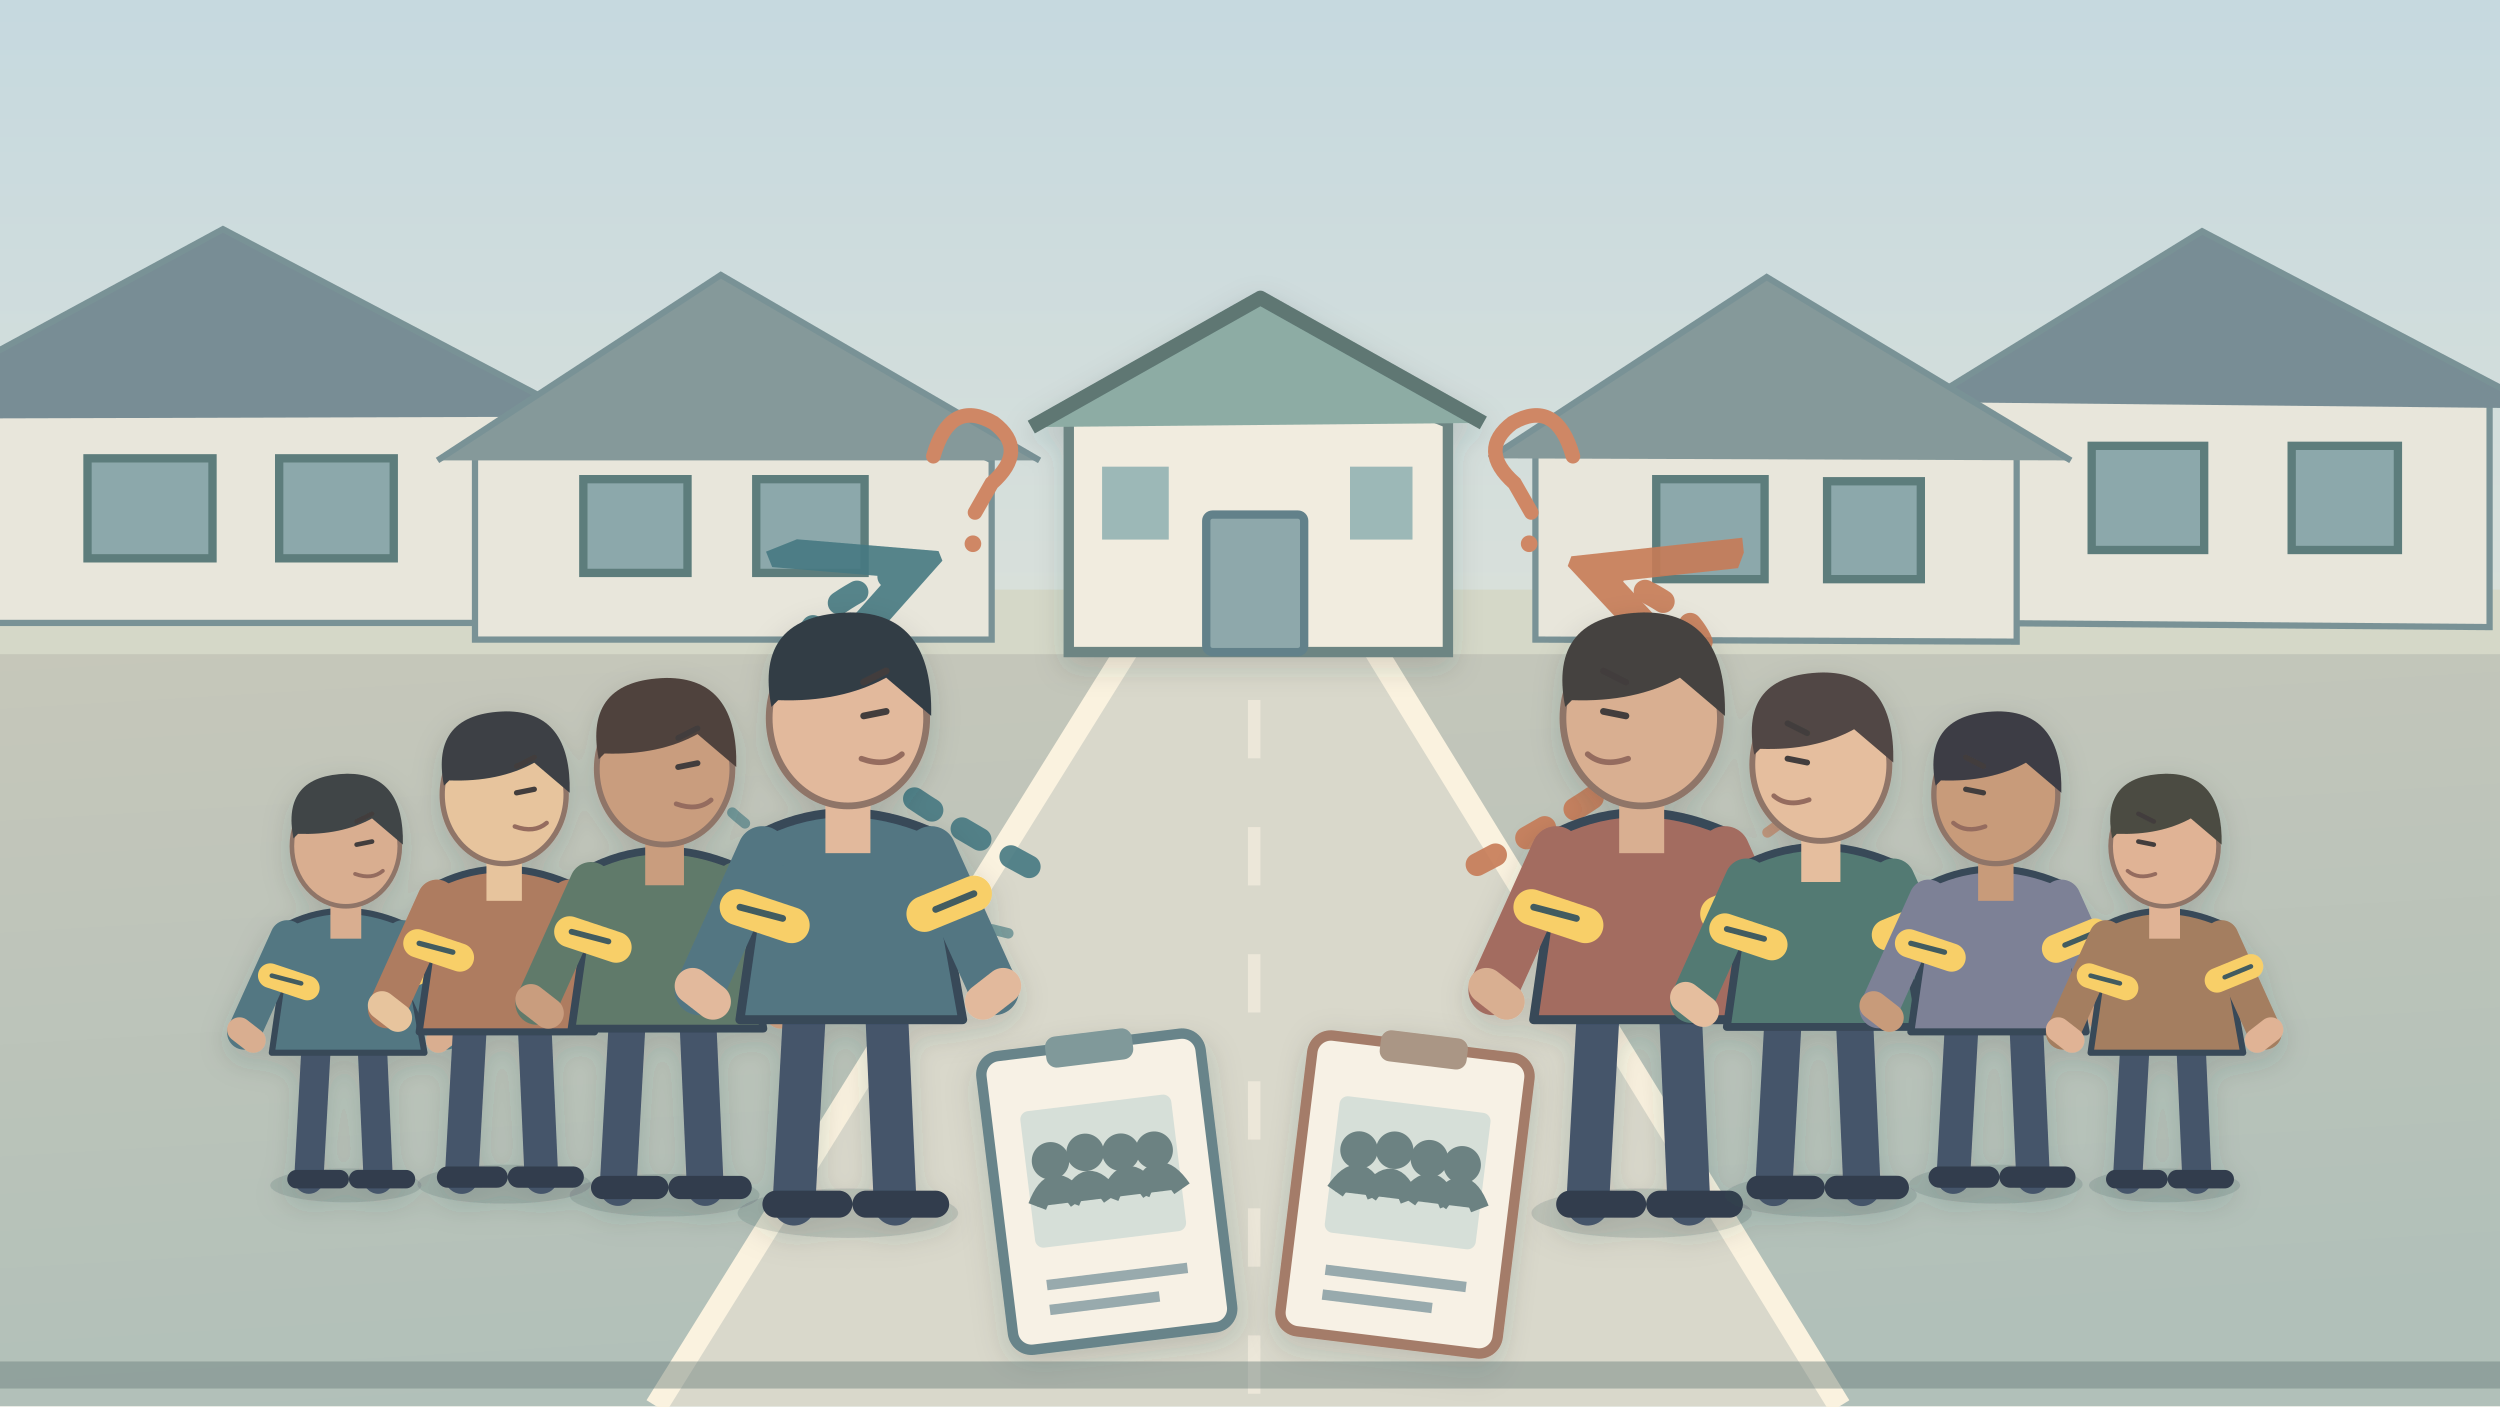
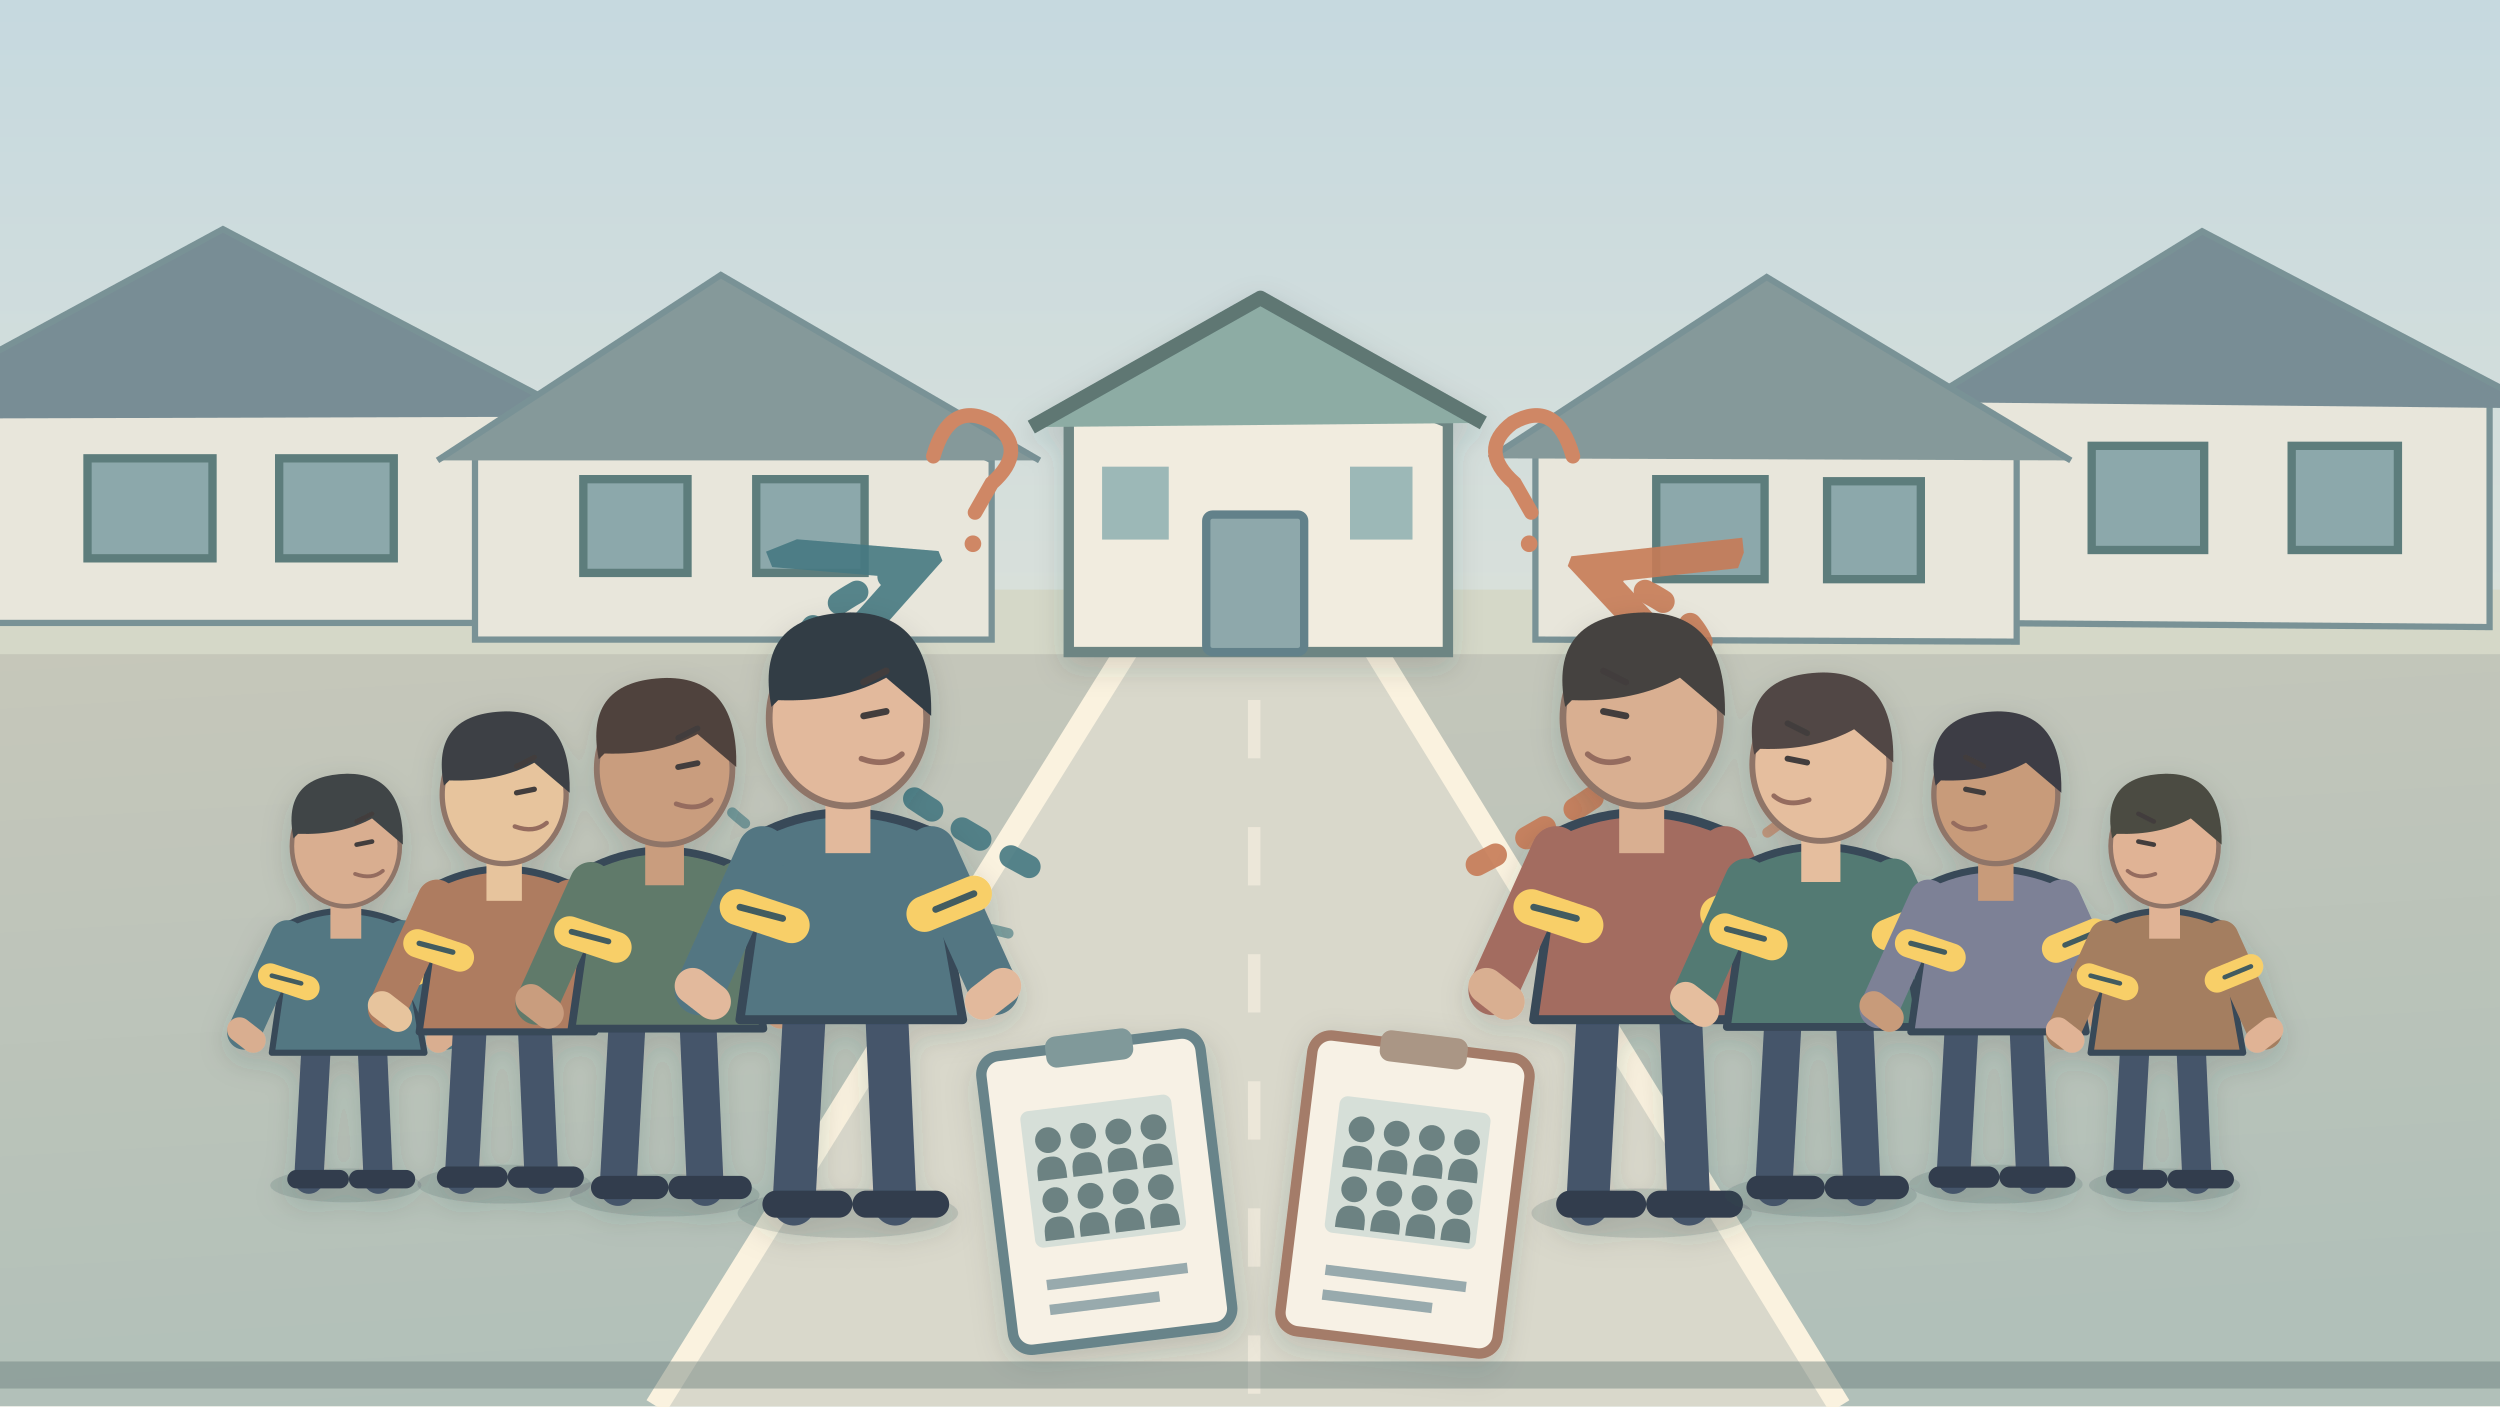
- <svg xmlns="http://www.w3.org/2000/svg" viewBox="0 0 1200 675" role="img" aria-label="町内会の防犯パトロール二班が互いを怪しみ、同じ黄色い腕章のまま三周する住宅街の創作イラスト" data-visual-topic="newspaper" data-article-sha256="6c73d587db0e10e18b836efc60db0b9b12eb77e3d36e2d88678605f790f2305a">
+ <svg xmlns="http://www.w3.org/2000/svg" viewBox="0 0 1200 675" role="img" aria-label="町内会の防犯パトロール二班が互いを怪しみ、同じ黄色い腕章のまま三周する住宅街の創作イラスト" data-visual-topic="newspaper" data-article-sha256="cffac9004fef00b8358bbada3a1d53f4f1c7895fc351d436428d102bc7b1c6cc">
  <defs>
    <linearGradient id="sky" x2="0" y2="1">
      <stop stop-color="#c6d9df" />
      <stop offset="1" stop-color="#f1e9d4" />
    </linearGradient>
    <linearGradient id="street" x2=".2" y2="1">
      <stop stop-color="#c6c7ba" />
      <stop offset="1" stop-color="#b1c0b9" />
    </linearGradient>
    <filter id="shadow" x="-20%" y="-20%" width="140%" height="160%">
      <feDropShadow dx="0" dy="5" stdDeviation="7" flood-color="#283c44" flood-opacity=".17" />
    </filter>
    <marker id="arrow-teal" markerWidth="7" markerHeight="7" refX="5" refY="3" orient="auto">
      <path d="M0 0L6 3L0 6" fill="none" stroke="#467982" stroke-width="1.3" />
    </marker>
    <marker id="arrow-rust" markerWidth="7" markerHeight="7" refX="5" refY="3" orient="auto">
      <path d="M0 0L6 3L0 6" fill="none" stroke="#c77b57" stroke-width="1.3" />
    </marker>
  </defs>
  <rect width="1200" height="675" fill="url(#sky)" />
  <path d="M0 283h1200v220H0z" fill="#d5d8c8" />
  <g stroke="#799296" stroke-width="3" fill="#e8e6db">
    <path d="M-35 299V201l145-55 140 54v99z" />
    <path d="M-61 201l168-91 171 90" fill="#788d95" />
    <path d="M943 299V190l116-52 136 52v111z" />
    <path d="M924 193l133-82 162 85" fill="#788d95" />
    <path d="M228 307V220l119-64 129 65v86z" />
    <path d="M210 221l136-89 153 89" fill="#85999a" />
    <path d="M737 307V219l112-63 119 64v88z" />
    <path d="M715 220l133-87 146 88" fill="#85999a" />
  </g>
  <g fill="#8ca8ab" stroke="#5d7d7c" stroke-width="4">
    <rect x="42" y="220" width="60" height="48" />
    <rect x="134" y="220" width="55" height="48" />
    <rect x="280" y="230" width="50" height="45" />
    <rect x="363" y="230" width="52" height="45" />
    <rect x="795" y="230" width="52" height="48" />
    <rect x="877" y="231" width="45" height="47" />
    <rect x="1004" y="214" width="54" height="50" />
    <rect x="1100" y="214" width="51" height="50" />
  </g>
  <path d="M0 314h1200v361H0" fill="url(#street)" />
  <path d="M540 312L320 675h560L663 312z" fill="#d9d8cb" />
  <path d="M541 312L315 675M660 312L883 675" fill="none" stroke="#faf2df" stroke-width="11" />
  <path d="M602 336v340" stroke="#f6eee0" stroke-width="6" stroke-dasharray="28 33" opacity=".67" />
  <g filter="url(#shadow)">
    <path d="M513 313v-111l91-36 91 37v110z" fill="#f1ecdf" stroke="#6d8583" stroke-width="5" />
    <path d="M495 205l110-62 107 60" fill="#8daca4" stroke="#5e7773" stroke-width="7" stroke-linejoin="round" />
    <rect x="579" y="247" width="47" height="66" rx="3" fill="#8ea8ab" stroke="#62818a" stroke-width="4" />
    <rect x="529" y="224" width="32" height="35" fill="#9cb8b7" />
    <rect x="648" y="224" width="30" height="35" fill="#9cb8b7" />
  </g>
  <g fill="none" stroke-linecap="round" opacity=".9">
    <path d="M494 416C371 350 351 307 431 275" stroke="#467982" stroke-width="11" stroke-dasharray="10 17" marker-end="url(#arrow-teal)" />
    <path d="M709 415C839 348 844 303 774 277" stroke="#c77b57" stroke-width="11" stroke-dasharray="10 17" marker-end="url(#arrow-rust)" />
    <path d="M484 448C374 422 322 380 328 338" stroke="#467982" stroke-width="5" stroke-dasharray="8 15" opacity=".7" />
    <path d="M720 448C839 422 891 380 884 338" stroke="#c77b57" stroke-width="5" stroke-dasharray="8 15" opacity=".7" />
  </g>
  <g filter="url(#shadow)">
    <g transform="translate(166 566) scale(0.74)" stroke-linecap="round" stroke-linejoin="round">
      <ellipse cx="0" cy="4" rx="49" ry="11" fill="#324653" opacity=".16" />
      <path d="M-19 -91L-24 0M17 -90L21 0" fill="none" stroke="#44546a" stroke-width="19" />
      <path d="M-32 0h28M8 0h31" fill="none" stroke="#313e4d" stroke-width="12" />
      <path d="M-36 -166q34-16 72 0l15 84-99 0z" fill="#527782" stroke="#384858" stroke-width="4" />
      <path d="M-38 -157l-28 62M37 -157l28 62" fill="none" stroke="#527782" stroke-width="22" />
      <path d="M-69 -97l9 7M69 -97l-9 7" stroke="#d9ae90" stroke-width="16" />
      <path d="M-49 -132l24 8" stroke="#f8cf68" stroke-width="16" />
      <path d="M-48 -132l19 5" stroke="#425b61" stroke-width="3" />
      <path d="M34 -129l22 -9" stroke="#f8cf68" stroke-width="16" />
      <path d="M39 -131l17 -7" stroke="#425b61" stroke-width="3" />
      <path d="M-10 -186h20v30h-20z" fill="#d9ae90" />
      <ellipse cy="-216" rx="35" ry="39" fill="#d9ae90" stroke="#8f7468" stroke-width="3" />
      <path d="M-34 -221q-8-41 35-42 37 0 36 46l-20-17q-20 11-48 10z" fill="#414547" />
      <path d="M7 -217l10 -2" stroke="#423e3c" stroke-width="3" />
      <path d="M7 -232l10 -5" stroke="#423e3c" stroke-width="3" />
      <path d="M6 -198q11 4 18 -2" stroke="#956c5e" fill="none" stroke-width="2.5" />
    </g>
    <g transform="translate(242 565) scale(0.85)" stroke-linecap="round" stroke-linejoin="round">
      <ellipse cx="0" cy="4" rx="49" ry="11" fill="#324653" opacity=".16" />
      <path d="M-19 -91L-24 0M17 -90L21 0" fill="none" stroke="#44546a" stroke-width="19" />
      <path d="M-32 0h28M8 0h31" fill="none" stroke="#313e4d" stroke-width="12" />
      <path d="M-36 -166q34-16 72 0l15 84-99 0z" fill="#ae7b60" stroke="#384858" stroke-width="4" />
      <path d="M-38 -157l-28 62M37 -157l28 62" fill="none" stroke="#ae7b60" stroke-width="22" />
      <path d="M-69 -97l9 7M69 -97l-9 7" stroke="#e7c49d" stroke-width="16" />
      <path d="M-49 -132l24 8" stroke="#f8cf68" stroke-width="16" />
      <path d="M-48 -132l19 5" stroke="#425b61" stroke-width="3" />
      <path d="M34 -129l22 -9" stroke="#f8cf68" stroke-width="16" />
      <path d="M39 -131l17 -7" stroke="#425b61" stroke-width="3" />
      <path d="M-10 -186h20v30h-20z" fill="#e7c49d" />
      <ellipse cy="-216" rx="35" ry="39" fill="#e7c49d" stroke="#8f7468" stroke-width="3" />
      <path d="M-34 -221q-8-41 35-42 37 0 36 46l-20-17q-20 11-48 10z" fill="#3c4145" />
      <path d="M7 -217l10 -2" stroke="#423e3c" stroke-width="3" />
      <path d="M7 -232l10 -5" stroke="#423e3c" stroke-width="3" />
      <path d="M6 -198q11 4 18 -2" stroke="#956c5e" fill="none" stroke-width="2.5" />
    </g>
    <g transform="translate(319 570) scale(0.93)" stroke-linecap="round" stroke-linejoin="round">
      <ellipse cx="0" cy="4" rx="49" ry="11" fill="#324653" opacity=".16" />
      <path d="M-19 -91L-24 0M17 -90L21 0" fill="none" stroke="#44546a" stroke-width="19" />
      <path d="M-32 0h28M8 0h31" fill="none" stroke="#313e4d" stroke-width="12" />
      <path d="M-36 -166q34-16 72 0l15 84-99 0z" fill="#617a6b" stroke="#384858" stroke-width="4" />
      <path d="M-38 -157l-28 62M37 -157l28 62" fill="none" stroke="#617a6b" stroke-width="22" />
      <path d="M-69 -97l9 7M69 -97l-9 7" stroke="#c99d7e" stroke-width="16" />
      <path d="M-49 -132l24 8" stroke="#f8cf68" stroke-width="16" />
      <path d="M-48 -132l19 5" stroke="#425b61" stroke-width="3" />
      <path d="M34 -129l22 -9" stroke="#f8cf68" stroke-width="16" />
      <path d="M39 -131l17 -7" stroke="#425b61" stroke-width="3" />
      <path d="M-10 -186h20v30h-20z" fill="#c99d7e" />
      <ellipse cy="-216" rx="35" ry="39" fill="#c99d7e" stroke="#8f7468" stroke-width="3" />
      <path d="M-34 -221q-8-41 35-42 37 0 36 46l-20-17q-20 11-48 10z" fill="#50433e" />
      <path d="M7 -217l10 -2" stroke="#423e3c" stroke-width="3" />
      <path d="M7 -232l10 -5" stroke="#423e3c" stroke-width="3" />
      <path d="M6 -198q11 4 18 -2" stroke="#956c5e" fill="none" stroke-width="2.5" />
    </g>
    <g transform="translate(407 578) scale(1.08)" stroke-linecap="round" stroke-linejoin="round">
      <ellipse cx="0" cy="4" rx="49" ry="11" fill="#324653" opacity=".16" />
      <path d="M-19 -91L-24 0M17 -90L21 0" fill="none" stroke="#44546a" stroke-width="19" />
      <path d="M-32 0h28M8 0h31" fill="none" stroke="#313e4d" stroke-width="12" />
      <path d="M-36 -166q34-16 72 0l15 84-99 0z" fill="#527682" stroke="#384858" stroke-width="4" />
      <path d="M-38 -157l-28 62M37 -157l28 62" fill="none" stroke="#527682" stroke-width="22" />
      <path d="M-69 -97l9 7M69 -97l-9 7" stroke="#e2b99c" stroke-width="16" />
      <path d="M-49 -132l24 8" stroke="#f8cf68" stroke-width="16" />
      <path d="M-48 -132l19 5" stroke="#425b61" stroke-width="3" />
      <path d="M34 -129l22 -9" stroke="#f8cf68" stroke-width="16" />
      <path d="M39 -131l17 -7" stroke="#425b61" stroke-width="3" />
      <path d="M-10 -186h20v30h-20z" fill="#e2b99c" />
      <ellipse cy="-216" rx="35" ry="39" fill="#e2b99c" stroke="#8f7468" stroke-width="3" />
      <path d="M-34 -221q-8-41 35-42 37 0 36 46l-20-17q-20 11-48 10z" fill="#333c45" />
      <path d="M7 -217l10 -2" stroke="#423e3c" stroke-width="3" />
      <path d="M7 -232l10 -5" stroke="#423e3c" stroke-width="3" />
      <path d="M6 -198q11 4 18 -2" stroke="#956c5e" fill="none" stroke-width="2.5" />
    </g>
    <g transform="translate(788 578) scale(1.08)" stroke-linecap="round" stroke-linejoin="round">
      <ellipse cx="0" cy="4" rx="49" ry="11" fill="#324653" opacity=".16" />
      <path d="M-19 -91L-24 0M17 -90L21 0" fill="none" stroke="#44546a" stroke-width="19" />
      <path d="M-32 0h28M8 0h31" fill="none" stroke="#313e4d" stroke-width="12" />
      <path d="M-36 -166q34-16 72 0l15 84-99 0z" fill="#a36c61" stroke="#384858" stroke-width="4" />
      <path d="M-38 -157l-28 62M37 -157l28 62" fill="none" stroke="#a36c61" stroke-width="22" />
      <path d="M-69 -97l9 7M69 -97l-9 7" stroke="#d9af91" stroke-width="16" />
      <path d="M-49 -132l24 8" stroke="#f8cf68" stroke-width="16" />
      <path d="M-48 -132l19 5" stroke="#425b61" stroke-width="3" />
      <path d="M34 -129l22 -9" stroke="#f8cf68" stroke-width="16" />
      <path d="M39 -131l17 -7" stroke="#425b61" stroke-width="3" />
      <path d="M-10 -186h20v30h-20z" fill="#d9af91" />
      <ellipse cy="-216" rx="35" ry="39" fill="#d9af91" stroke="#8f7468" stroke-width="3" />
      <path d="M-34 -221q-8-41 35-42 37 0 36 46l-20-17q-20 11-48 10z" fill="#454340" />
      <path d="M-7 -217l-10 -2" stroke="#423e3c" stroke-width="3" />
      <path d="M-7 -232l-10 -5" stroke="#423e3c" stroke-width="3" />
      <path d="M-6 -198q-11 4 -18 -2" stroke="#956c5e" fill="none" stroke-width="2.5" />
    </g>
    <g transform="translate(874 570) scale(0.94)" stroke-linecap="round" stroke-linejoin="round">
      <ellipse cx="0" cy="4" rx="49" ry="11" fill="#324653" opacity=".16" />
      <path d="M-19 -91L-24 0M17 -90L21 0" fill="none" stroke="#44546a" stroke-width="19" />
      <path d="M-32 0h28M8 0h31" fill="none" stroke="#313e4d" stroke-width="12" />
      <path d="M-36 -166q34-16 72 0l15 84-99 0z" fill="#527a73" stroke="#384858" stroke-width="4" />
      <path d="M-38 -157l-28 62M37 -157l28 62" fill="none" stroke="#527a73" stroke-width="22" />
      <path d="M-69 -97l9 7M69 -97l-9 7" stroke="#e5be9e" stroke-width="16" />
      <path d="M-49 -132l24 8" stroke="#f8cf68" stroke-width="16" />
      <path d="M-48 -132l19 5" stroke="#425b61" stroke-width="3" />
      <path d="M34 -129l22 -9" stroke="#f8cf68" stroke-width="16" />
      <path d="M39 -131l17 -7" stroke="#425b61" stroke-width="3" />
      <path d="M-10 -186h20v30h-20z" fill="#e5be9e" />
      <ellipse cy="-216" rx="35" ry="39" fill="#e5be9e" stroke="#8f7468" stroke-width="3" />
      <path d="M-34 -221q-8-41 35-42 37 0 36 46l-20-17q-20 11-48 10z" fill="#514744" />
      <path d="M-7 -217l-10 -2" stroke="#423e3c" stroke-width="3" />
      <path d="M-7 -232l-10 -5" stroke="#423e3c" stroke-width="3" />
      <path d="M-6 -198q-11 4 -18 -2" stroke="#956c5e" fill="none" stroke-width="2.5" />
    </g>
    <g transform="translate(958 565) scale(0.85)" stroke-linecap="round" stroke-linejoin="round">
      <ellipse cx="0" cy="4" rx="49" ry="11" fill="#324653" opacity=".16" />
      <path d="M-19 -91L-24 0M17 -90L21 0" fill="none" stroke="#44546a" stroke-width="19" />
      <path d="M-32 0h28M8 0h31" fill="none" stroke="#313e4d" stroke-width="12" />
      <path d="M-36 -166q34-16 72 0l15 84-99 0z" fill="#7d8196" stroke="#384858" stroke-width="4" />
      <path d="M-38 -157l-28 62M37 -157l28 62" fill="none" stroke="#7d8196" stroke-width="22" />
      <path d="M-69 -97l9 7M69 -97l-9 7" stroke="#c89b7a" stroke-width="16" />
      <path d="M-49 -132l24 8" stroke="#f8cf68" stroke-width="16" />
      <path d="M-48 -132l19 5" stroke="#425b61" stroke-width="3" />
      <path d="M34 -129l22 -9" stroke="#f8cf68" stroke-width="16" />
      <path d="M39 -131l17 -7" stroke="#425b61" stroke-width="3" />
      <path d="M-10 -186h20v30h-20z" fill="#c89b7a" />
      <ellipse cy="-216" rx="35" ry="39" fill="#c89b7a" stroke="#8f7468" stroke-width="3" />
      <path d="M-34 -221q-8-41 35-42 37 0 36 46l-20-17q-20 11-48 10z" fill="#3e3e45" />
      <path d="M-7 -217l-10 -2" stroke="#423e3c" stroke-width="3" />
      <path d="M-7 -232l-10 -5" stroke="#423e3c" stroke-width="3" />
      <path d="M-6 -198q-11 4 -18 -2" stroke="#956c5e" fill="none" stroke-width="2.5" />
    </g>
    <g transform="translate(1039 566) scale(0.74)" stroke-linecap="round" stroke-linejoin="round">
      <ellipse cx="0" cy="4" rx="49" ry="11" fill="#324653" opacity=".16" />
      <path d="M-19 -91L-24 0M17 -90L21 0" fill="none" stroke="#44546a" stroke-width="19" />
      <path d="M-32 0h28M8 0h31" fill="none" stroke="#313e4d" stroke-width="12" />
      <path d="M-36 -166q34-16 72 0l15 84-99 0z" fill="#a47e60" stroke="#384858" stroke-width="4" />
      <path d="M-38 -157l-28 62M37 -157l28 62" fill="none" stroke="#a47e60" stroke-width="22" />
      <path d="M-69 -97l9 7M69 -97l-9 7" stroke="#e0b395" stroke-width="16" />
      <path d="M-49 -132l24 8" stroke="#f8cf68" stroke-width="16" />
      <path d="M-48 -132l19 5" stroke="#425b61" stroke-width="3" />
      <path d="M34 -129l22 -9" stroke="#f8cf68" stroke-width="16" />
      <path d="M39 -131l17 -7" stroke="#425b61" stroke-width="3" />
      <path d="M-10 -186h20v30h-20z" fill="#e0b395" />
      <ellipse cy="-216" rx="35" ry="39" fill="#e0b395" stroke="#8f7468" stroke-width="3" />
      <path d="M-34 -221q-8-41 35-42 37 0 36 46l-20-17q-20 11-48 10z" fill="#4b4b42" />
      <path d="M-7 -217l-10 -2" stroke="#423e3c" stroke-width="3" />
      <path d="M-7 -232l-10 -5" stroke="#423e3c" stroke-width="3" />
      <path d="M-6 -198q-11 4 -18 -2" stroke="#956c5e" fill="none" stroke-width="2.5" />
    </g>
  </g>
  <g fill="none" stroke="#cf8765" stroke-width="7" stroke-linecap="round">
    <path d="M448 219q8-28 29-16 17 13-1 29l-8 14" />
    <circle cx="467" cy="261" r="4" fill="#cf8765" stroke="none" />
    <path d="M755 219q-8-28-29-16-17 13 1 29l8 14" />
    <circle cx="734" cy="261" r="4" fill="#cf8765" stroke="none" />
  </g>
  <g transform="translate(470 508) rotate(-7)" filter="url(#shadow)">
    <rect width="106" height="142" rx="9" fill="#f7f1e5" stroke="#68848a" stroke-width="5" />
    <rect x="32" y="-6" width="42" height="15" rx="5" fill="#80999a" />
    <rect x="16" y="28" width="73" height="66" rx="4" fill="#d6dfd8" />
    <g fill="#6c8282">
-       <circle cx="28" cy="53" r="9" />
-       <circle cx="45" cy="51" r="9" />
-       <circle cx="62" cy="53" r="9" />
-       <circle cx="78" cy="54" r="9" />
-       <path d="M19 74q10-19 20 0M35 74q10-19 20 0M54 74q10-19 20 0M69 74q10-19 20 0" stroke="#6c8282" stroke-width="9" />
+       <circle cx="28" cy="43" r="6.2" />
+       <path d="M21 62v-3q0-8 7-8t7 8v3z" />
+       <circle cx="45" cy="43" r="6.2" />
+       <path d="M38 62v-3q0-8 7-8t7 8v3z" />
+       <circle cx="62" cy="43" r="6.2" />
+       <path d="M55 62v-3q0-8 7-8t7 8v3z" />
+       <circle cx="79" cy="43" r="6.2" />
+       <path d="M72 62v-3q0-8 7-8t7 8v3z" />
+       <circle cx="28" cy="72" r="6.2" />
+       <path d="M21 91v-3q0-8 7-8t7 8v3z" />
+       <circle cx="45" cy="72" r="6.2" />
+       <path d="M38 91v-3q0-8 7-8t7 8v3z" />
+       <circle cx="62" cy="72" r="6.2" />
+       <path d="M55 91v-3q0-8 7-8t7 8v3z" />
+       <circle cx="79" cy="72" r="6.2" />
+       <path d="M72 91v-3q0-8 7-8t7 8v3z" />
    </g>
    <path d="M19 112h68M19 124h53" stroke="#98aaad" stroke-width="5" />
  </g>
  <g transform="translate(631 496) rotate(7)" filter="url(#shadow)">
    <rect width="105" height="143" rx="9" fill="#f7f1e5" stroke="#a47c69" stroke-width="5" />
    <rect x="32" y="-6" width="42" height="15" rx="5" fill="#aa9685" />
    <rect x="16" y="28" width="73" height="66" rx="4" fill="#d6dfd8" />
    <g fill="#6c8282">
-       <circle cx="28" cy="53" r="9" />
-       <circle cx="45" cy="51" r="9" />
-       <circle cx="62" cy="53" r="9" />
-       <circle cx="78" cy="54" r="9" />
-       <path d="M19 74q10-19 20 0M35 74q10-19 20 0M54 74q10-19 20 0M69 74q10-19 20 0" stroke="#6c8282" stroke-width="9" />
+       <circle cx="28" cy="43" r="6.2" />
+       <path d="M21 62v-3q0-8 7-8t7 8v3z" />
+       <circle cx="45" cy="43" r="6.2" />
+       <path d="M38 62v-3q0-8 7-8t7 8v3z" />
+       <circle cx="62" cy="43" r="6.2" />
+       <path d="M55 62v-3q0-8 7-8t7 8v3z" />
+       <circle cx="79" cy="43" r="6.2" />
+       <path d="M72 62v-3q0-8 7-8t7 8v3z" />
+       <circle cx="28" cy="72" r="6.2" />
+       <path d="M21 91v-3q0-8 7-8t7 8v3z" />
+       <circle cx="45" cy="72" r="6.2" />
+       <path d="M38 91v-3q0-8 7-8t7 8v3z" />
+       <circle cx="62" cy="72" r="6.2" />
+       <path d="M55 91v-3q0-8 7-8t7 8v3z" />
+       <circle cx="79" cy="72" r="6.2" />
+       <path d="M72 91v-3q0-8 7-8t7 8v3z" />
    </g>
    <path d="M19 112h68M19 124h53" stroke="#98aaad" stroke-width="5" />
  </g>
  <path d="M0 660h1200" stroke="#687d7b" stroke-width="13" opacity=".45" />
</svg>
